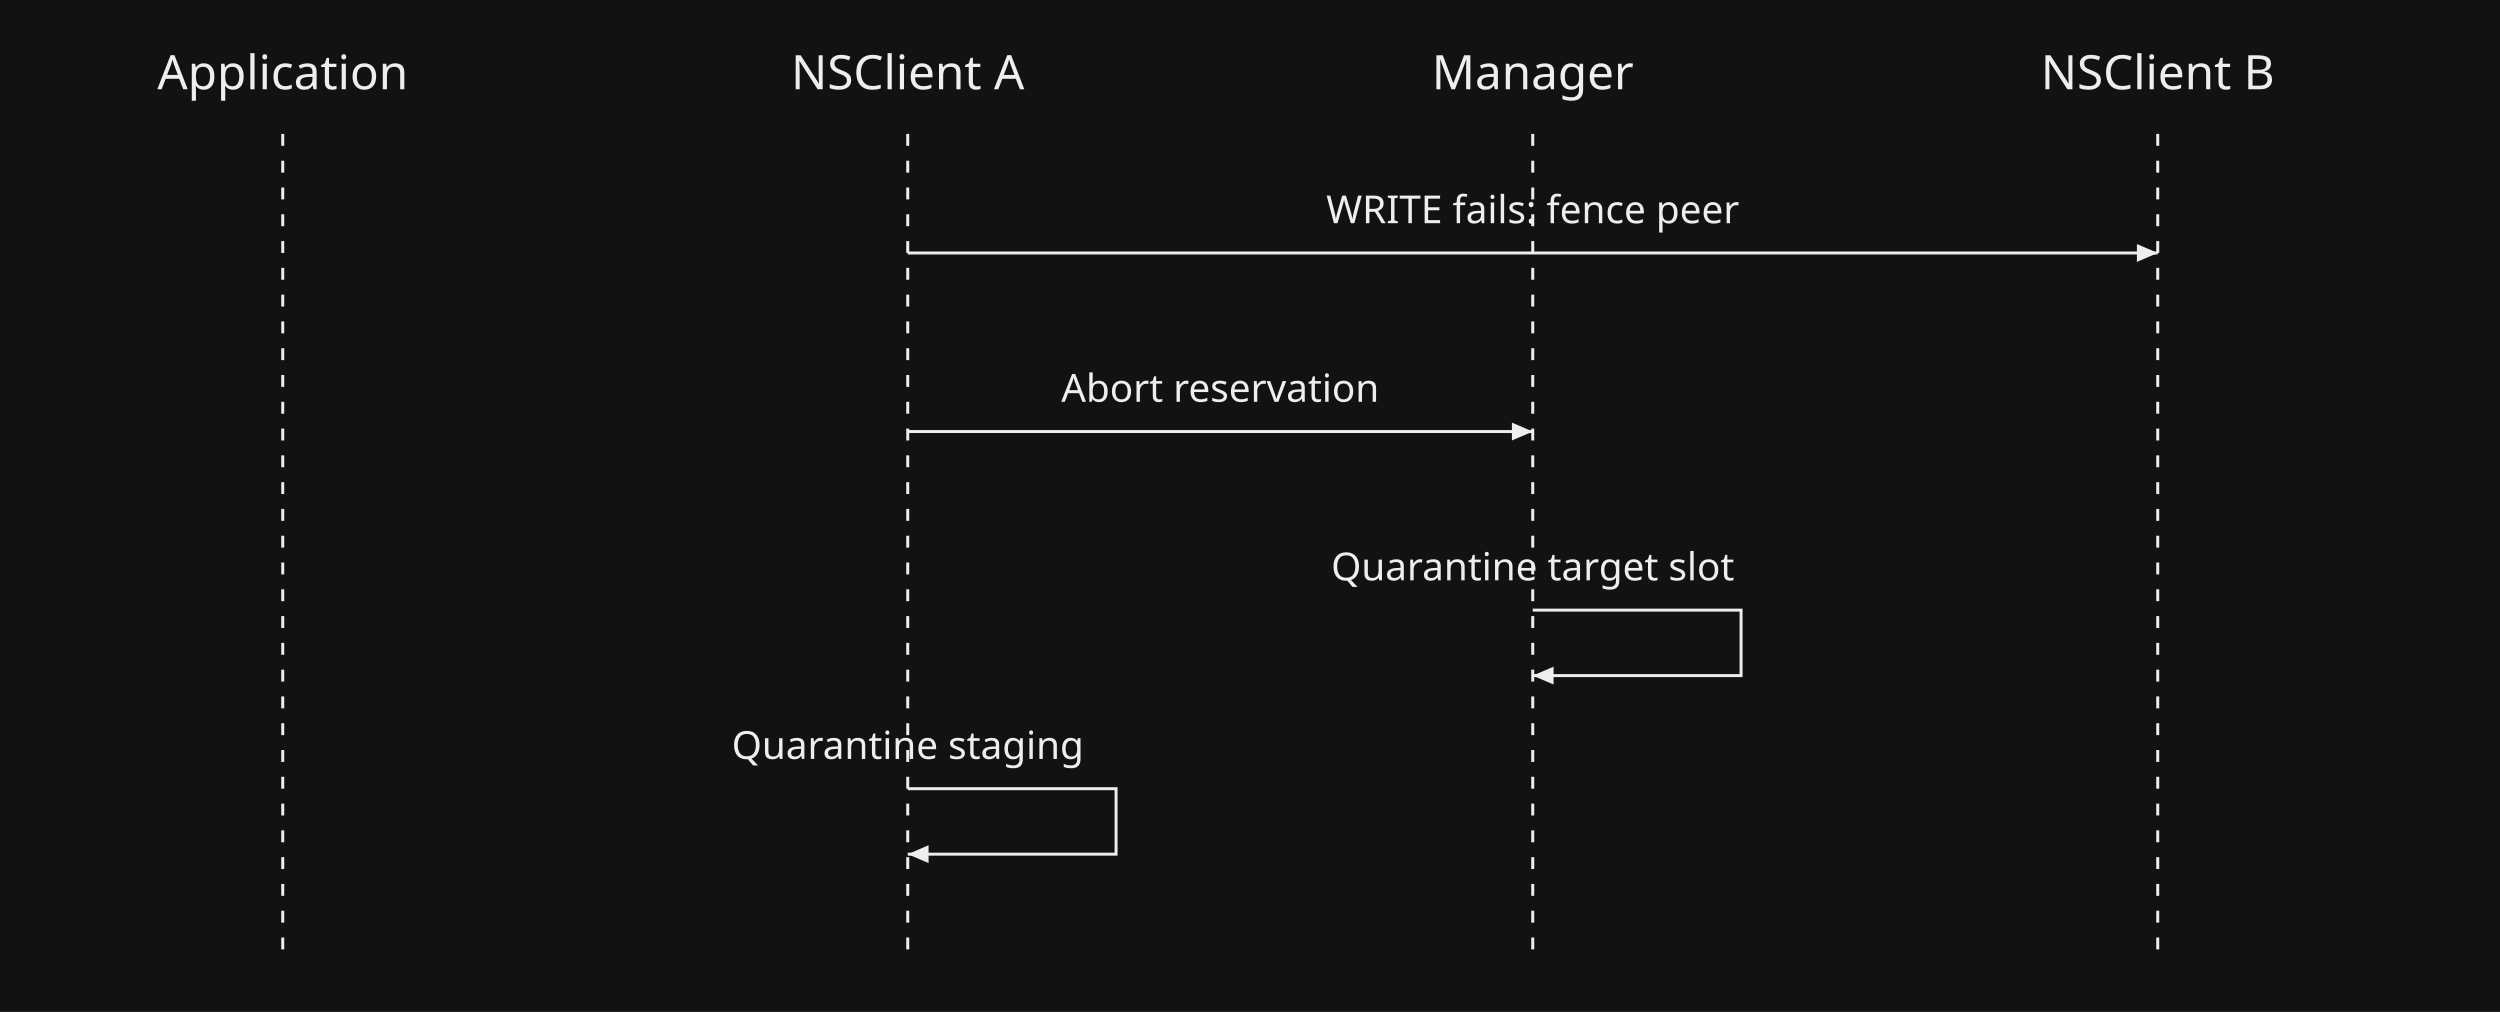
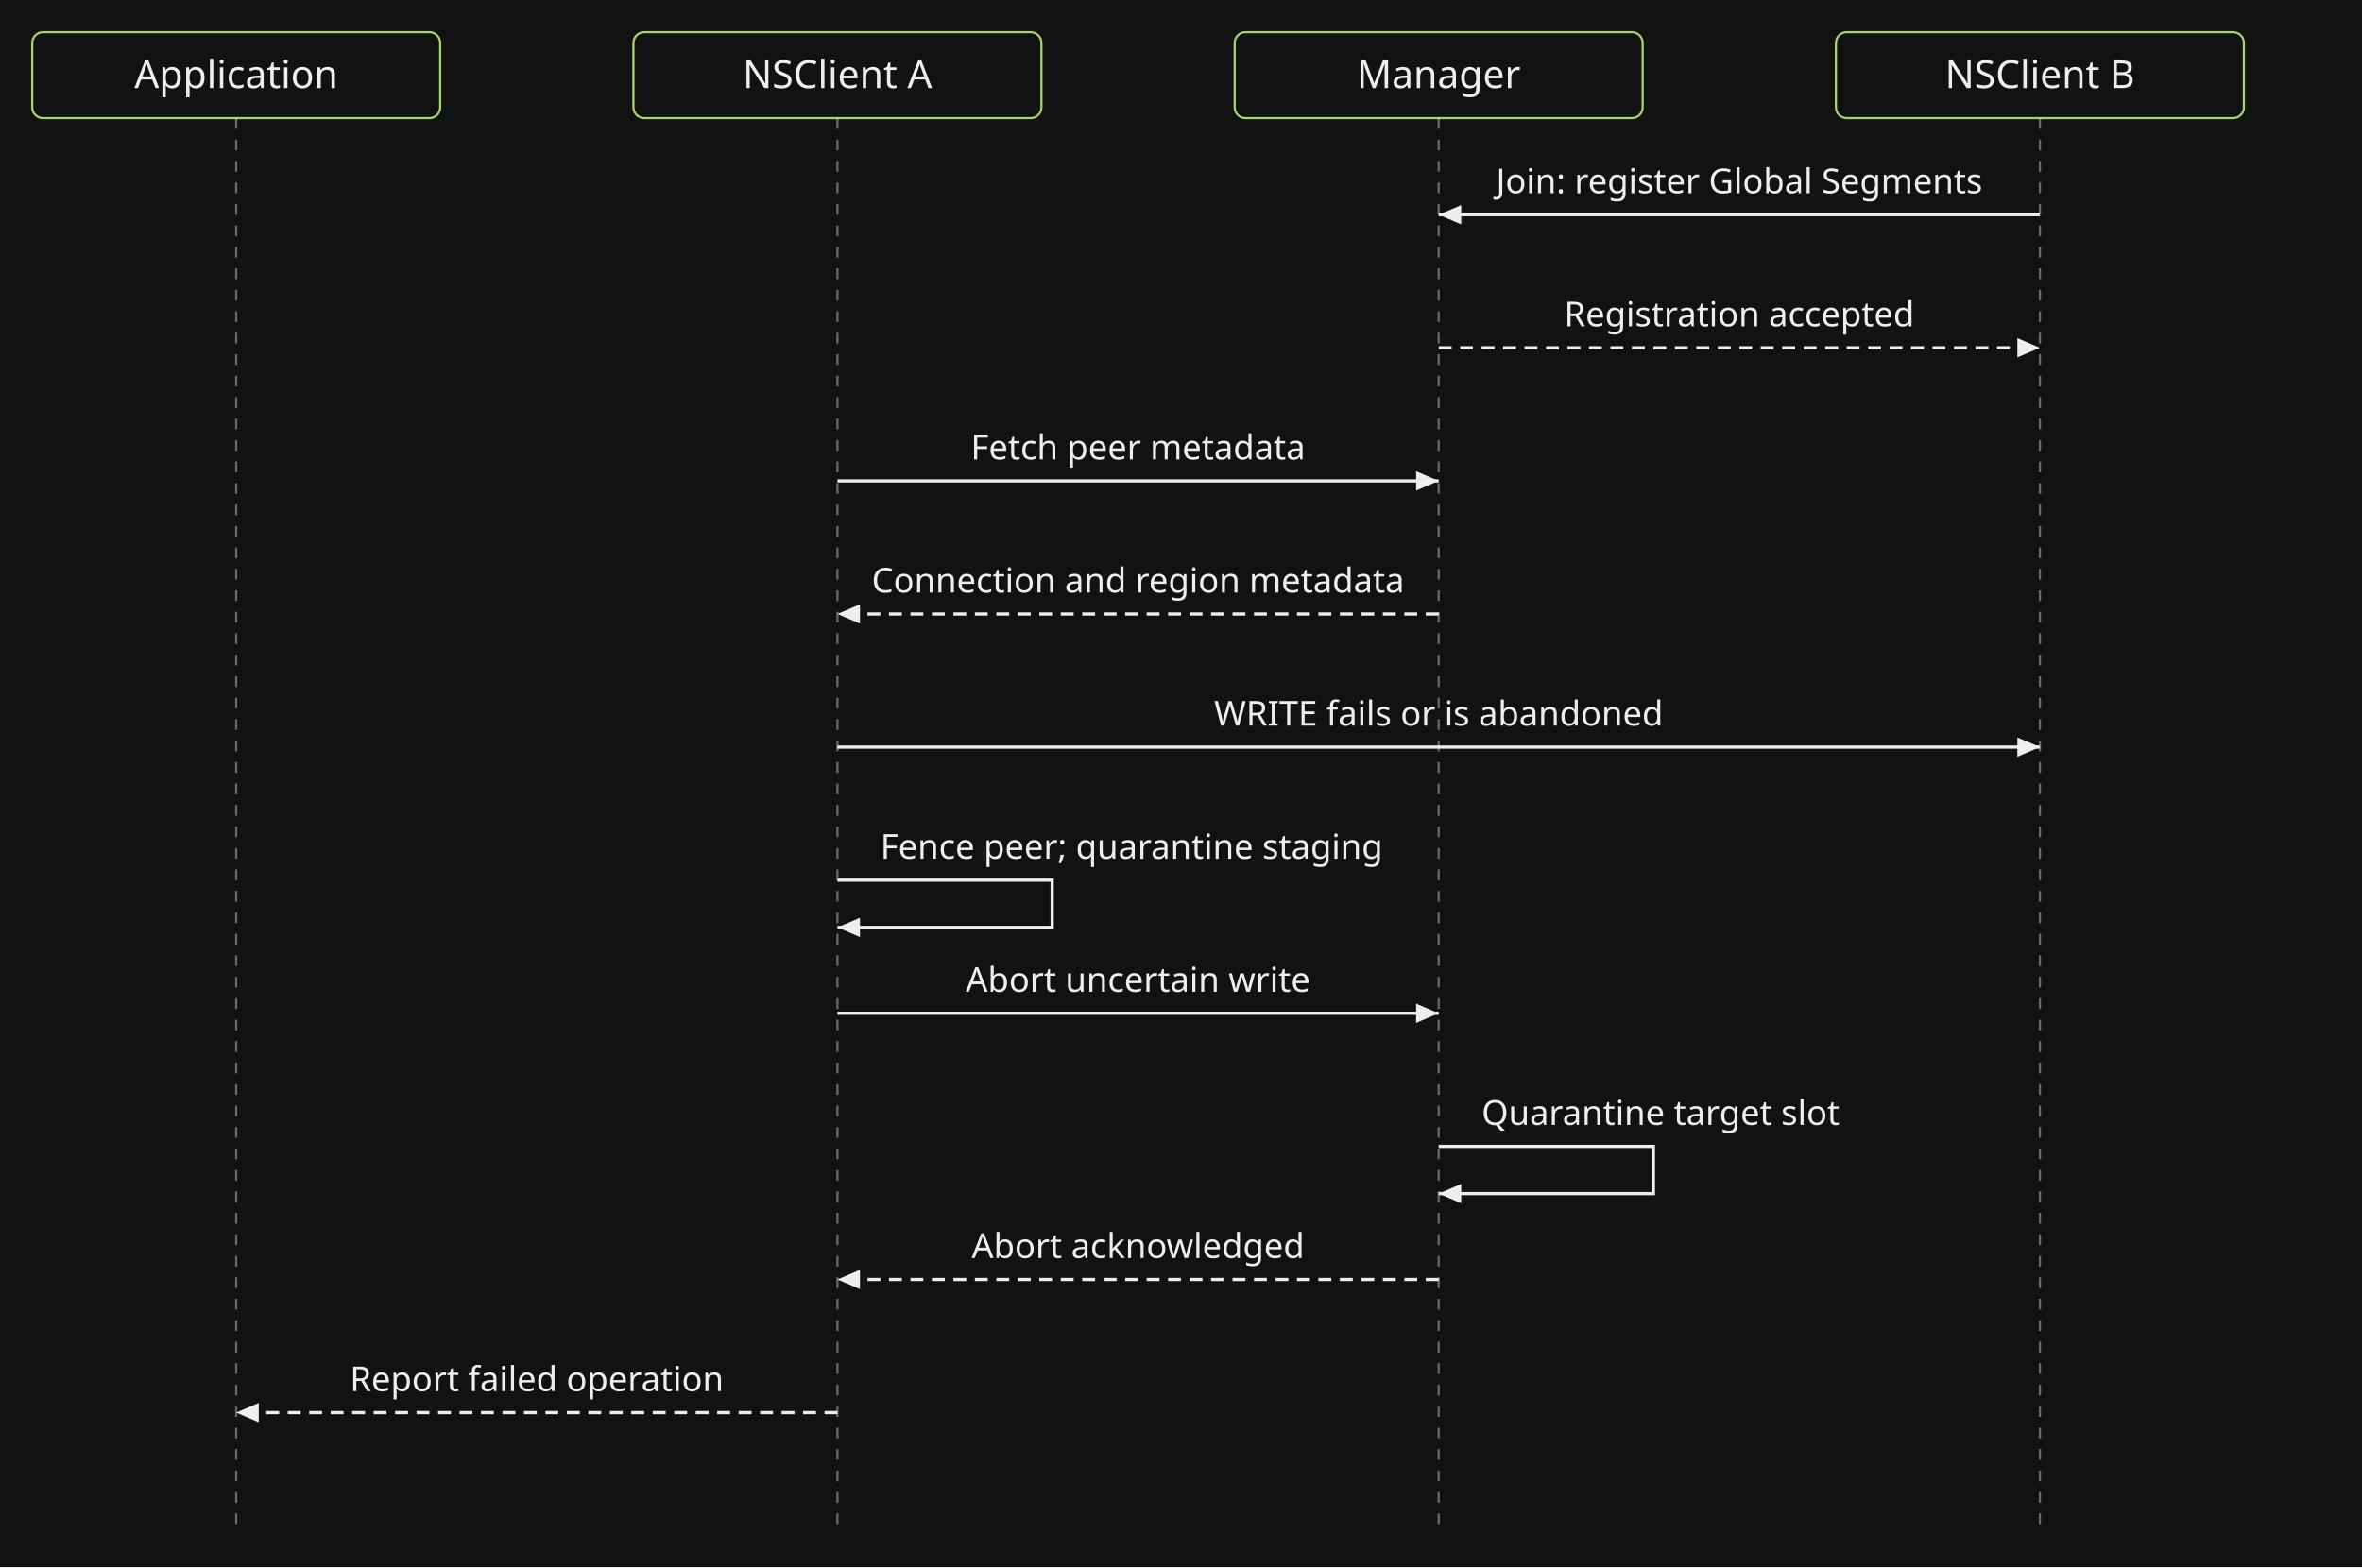
- <svg xmlns="http://www.w3.org/2000/svg" viewBox="0 0 840 340" role="img" aria-label="failure sequence">
-   <rect width="840" height="340" fill="#121212" />
+ <svg xmlns="http://www.w3.org/2000/svg" viewBox="0 0 1100 730" role="img" aria-labelledby="title desc">
+   <rect width="1100" height="730" fill="#121212" />
  <defs>
    <marker id="arrow" markerWidth="8" markerHeight="8" refX="7" refY="3" orient="auto">
      <path d="M0,0 L7,3 L0,6" fill="#eeeeee" />
    </marker>
  </defs>
-   <text x="95" y="30" text-anchor="middle" fill="#eeeeee" font-family="sans-serif" font-size="16">Application</text>
-   <path d="M95,45 V320" stroke="#eeeeee" stroke-dasharray="4 5" />
-   <text x="305" y="30" text-anchor="middle" fill="#eeeeee" font-family="sans-serif" font-size="16">NSClient A</text>
-   <path d="M305,45 V320" stroke="#eeeeee" stroke-dasharray="4 5" />
-   <text x="515" y="30" text-anchor="middle" fill="#eeeeee" font-family="sans-serif" font-size="16">Manager</text>
-   <path d="M515,45 V320" stroke="#eeeeee" stroke-dasharray="4 5" />
-   <text x="725" y="30" text-anchor="middle" fill="#eeeeee" font-family="sans-serif" font-size="16">NSClient B</text>
-   <path d="M725,45 V320" stroke="#eeeeee" stroke-dasharray="4 5" />
-   <path d="M305,85 H725" stroke="#eeeeee" fill="none" marker-end="url(#arrow)" />
-   <text x="515.0" y="75" text-anchor="middle" fill="#eeeeee" font-family="sans-serif" font-size="13">WRITE fails: fence peer</text>
-   <path d="M305,145 H515" stroke="#eeeeee" fill="none" marker-end="url(#arrow)" />
-   <text x="410.0" y="135" text-anchor="middle" fill="#eeeeee" font-family="sans-serif" font-size="13">Abort reservation</text>
-   <path d="M515,205 h70 v22 h-70" stroke="#eeeeee" fill="none" marker-end="url(#arrow)" />
-   <text x="515.0" y="195" text-anchor="middle" fill="#eeeeee" font-family="sans-serif" font-size="13">Quarantine target slot</text>
-   <path d="M305,265 h70 v22 h-70" stroke="#eeeeee" fill="none" marker-end="url(#arrow)" />
-   <text x="305.0" y="255" text-anchor="middle" fill="#eeeeee" font-family="sans-serif" font-size="13">Quarantine staging</text>
+   <rect x="15" y="15" width="190" height="40" rx="5" stroke="#a5d66a" fill="#121212" />
+   <text x="110" y="41" text-anchor="middle" fill="#eeeeee" font-family="sans-serif" font-size="18">Application</text>
+   <path d="M110,55 V710" stroke="#eeeeee" opacity="0.4" stroke-dasharray="5 5" />
+   <rect x="295" y="15" width="190" height="40" rx="5" stroke="#a5d66a" fill="#121212" />
+   <text x="390" y="41" text-anchor="middle" fill="#eeeeee" font-family="sans-serif" font-size="18">NSClient A</text>
+   <path d="M390,55 V710" stroke="#eeeeee" opacity="0.4" stroke-dasharray="5 5" />
+   <rect x="575" y="15" width="190" height="40" rx="5" stroke="#a5d66a" fill="#121212" />
+   <text x="670" y="41" text-anchor="middle" fill="#eeeeee" font-family="sans-serif" font-size="18">Manager</text>
+   <path d="M670,55 V710" stroke="#eeeeee" opacity="0.4" stroke-dasharray="5 5" />
+   <rect x="855" y="15" width="190" height="40" rx="5" stroke="#a5d66a" fill="#121212" />
+   <text x="950" y="41" text-anchor="middle" fill="#eeeeee" font-family="sans-serif" font-size="18">NSClient B</text>
+   <path d="M950,55 V710" stroke="#eeeeee" opacity="0.4" stroke-dasharray="5 5" />
+   <path d="M950,100 H670" stroke="#eeeeee" stroke-width="1.5" fill="none" marker-end="url(#arrow)" />
+   <text x="810.0" y="90" text-anchor="middle" fill="#eeeeee" font-family="sans-serif" font-size="16">Join: register Global Segments</text>
+   <path d="M670,162 H950" stroke="#eeeeee" stroke-width="1.5" fill="none" marker-end="url(#arrow)" stroke-dasharray="6 4" />
+   <text x="810.0" y="152" text-anchor="middle" fill="#eeeeee" font-family="sans-serif" font-size="16">Registration accepted</text>
+   <path d="M390,224 H670" stroke="#eeeeee" stroke-width="1.5" fill="none" marker-end="url(#arrow)" />
+   <text x="530.0" y="214" text-anchor="middle" fill="#eeeeee" font-family="sans-serif" font-size="16">Fetch peer metadata</text>
+   <path d="M670,286 H390" stroke="#eeeeee" stroke-width="1.5" fill="none" marker-end="url(#arrow)" stroke-dasharray="6 4" />
+   <text x="530.0" y="276" text-anchor="middle" fill="#eeeeee" font-family="sans-serif" font-size="16">Connection and region metadata</text>
+   <path d="M390,348 H950" stroke="#eeeeee" stroke-width="1.5" fill="none" marker-end="url(#arrow)" />
+   <text x="670.0" y="338" text-anchor="middle" fill="#eeeeee" font-family="sans-serif" font-size="16">WRITE fails or is abandoned</text>
+   <path d="M390,410 h100 v22 h-100" stroke="#eeeeee" stroke-width="1.5" fill="none" marker-end="url(#arrow)" />
+   <text x="410" y="400" text-anchor="start" fill="#eeeeee" font-family="sans-serif" font-size="16">Fence peer; quarantine staging</text>
+   <path d="M390,472 H670" stroke="#eeeeee" stroke-width="1.5" fill="none" marker-end="url(#arrow)" />
+   <text x="530.0" y="462" text-anchor="middle" fill="#eeeeee" font-family="sans-serif" font-size="16">Abort uncertain write</text>
+   <path d="M670,534 h100 v22 h-100" stroke="#eeeeee" stroke-width="1.5" fill="none" marker-end="url(#arrow)" />
+   <text x="690" y="524" text-anchor="start" fill="#eeeeee" font-family="sans-serif" font-size="16">Quarantine target slot</text>
+   <path d="M670,596 H390" stroke="#eeeeee" stroke-width="1.5" fill="none" marker-end="url(#arrow)" stroke-dasharray="6 4" />
+   <text x="530.0" y="586" text-anchor="middle" fill="#eeeeee" font-family="sans-serif" font-size="16">Abort acknowledged</text>
+   <path d="M390,658 H110" stroke="#eeeeee" stroke-width="1.5" fill="none" marker-end="url(#arrow)" stroke-dasharray="6 4" />
+   <text x="250.0" y="648" text-anchor="middle" fill="#eeeeee" font-family="sans-serif" font-size="16">Report failed operation</text>
</svg>
